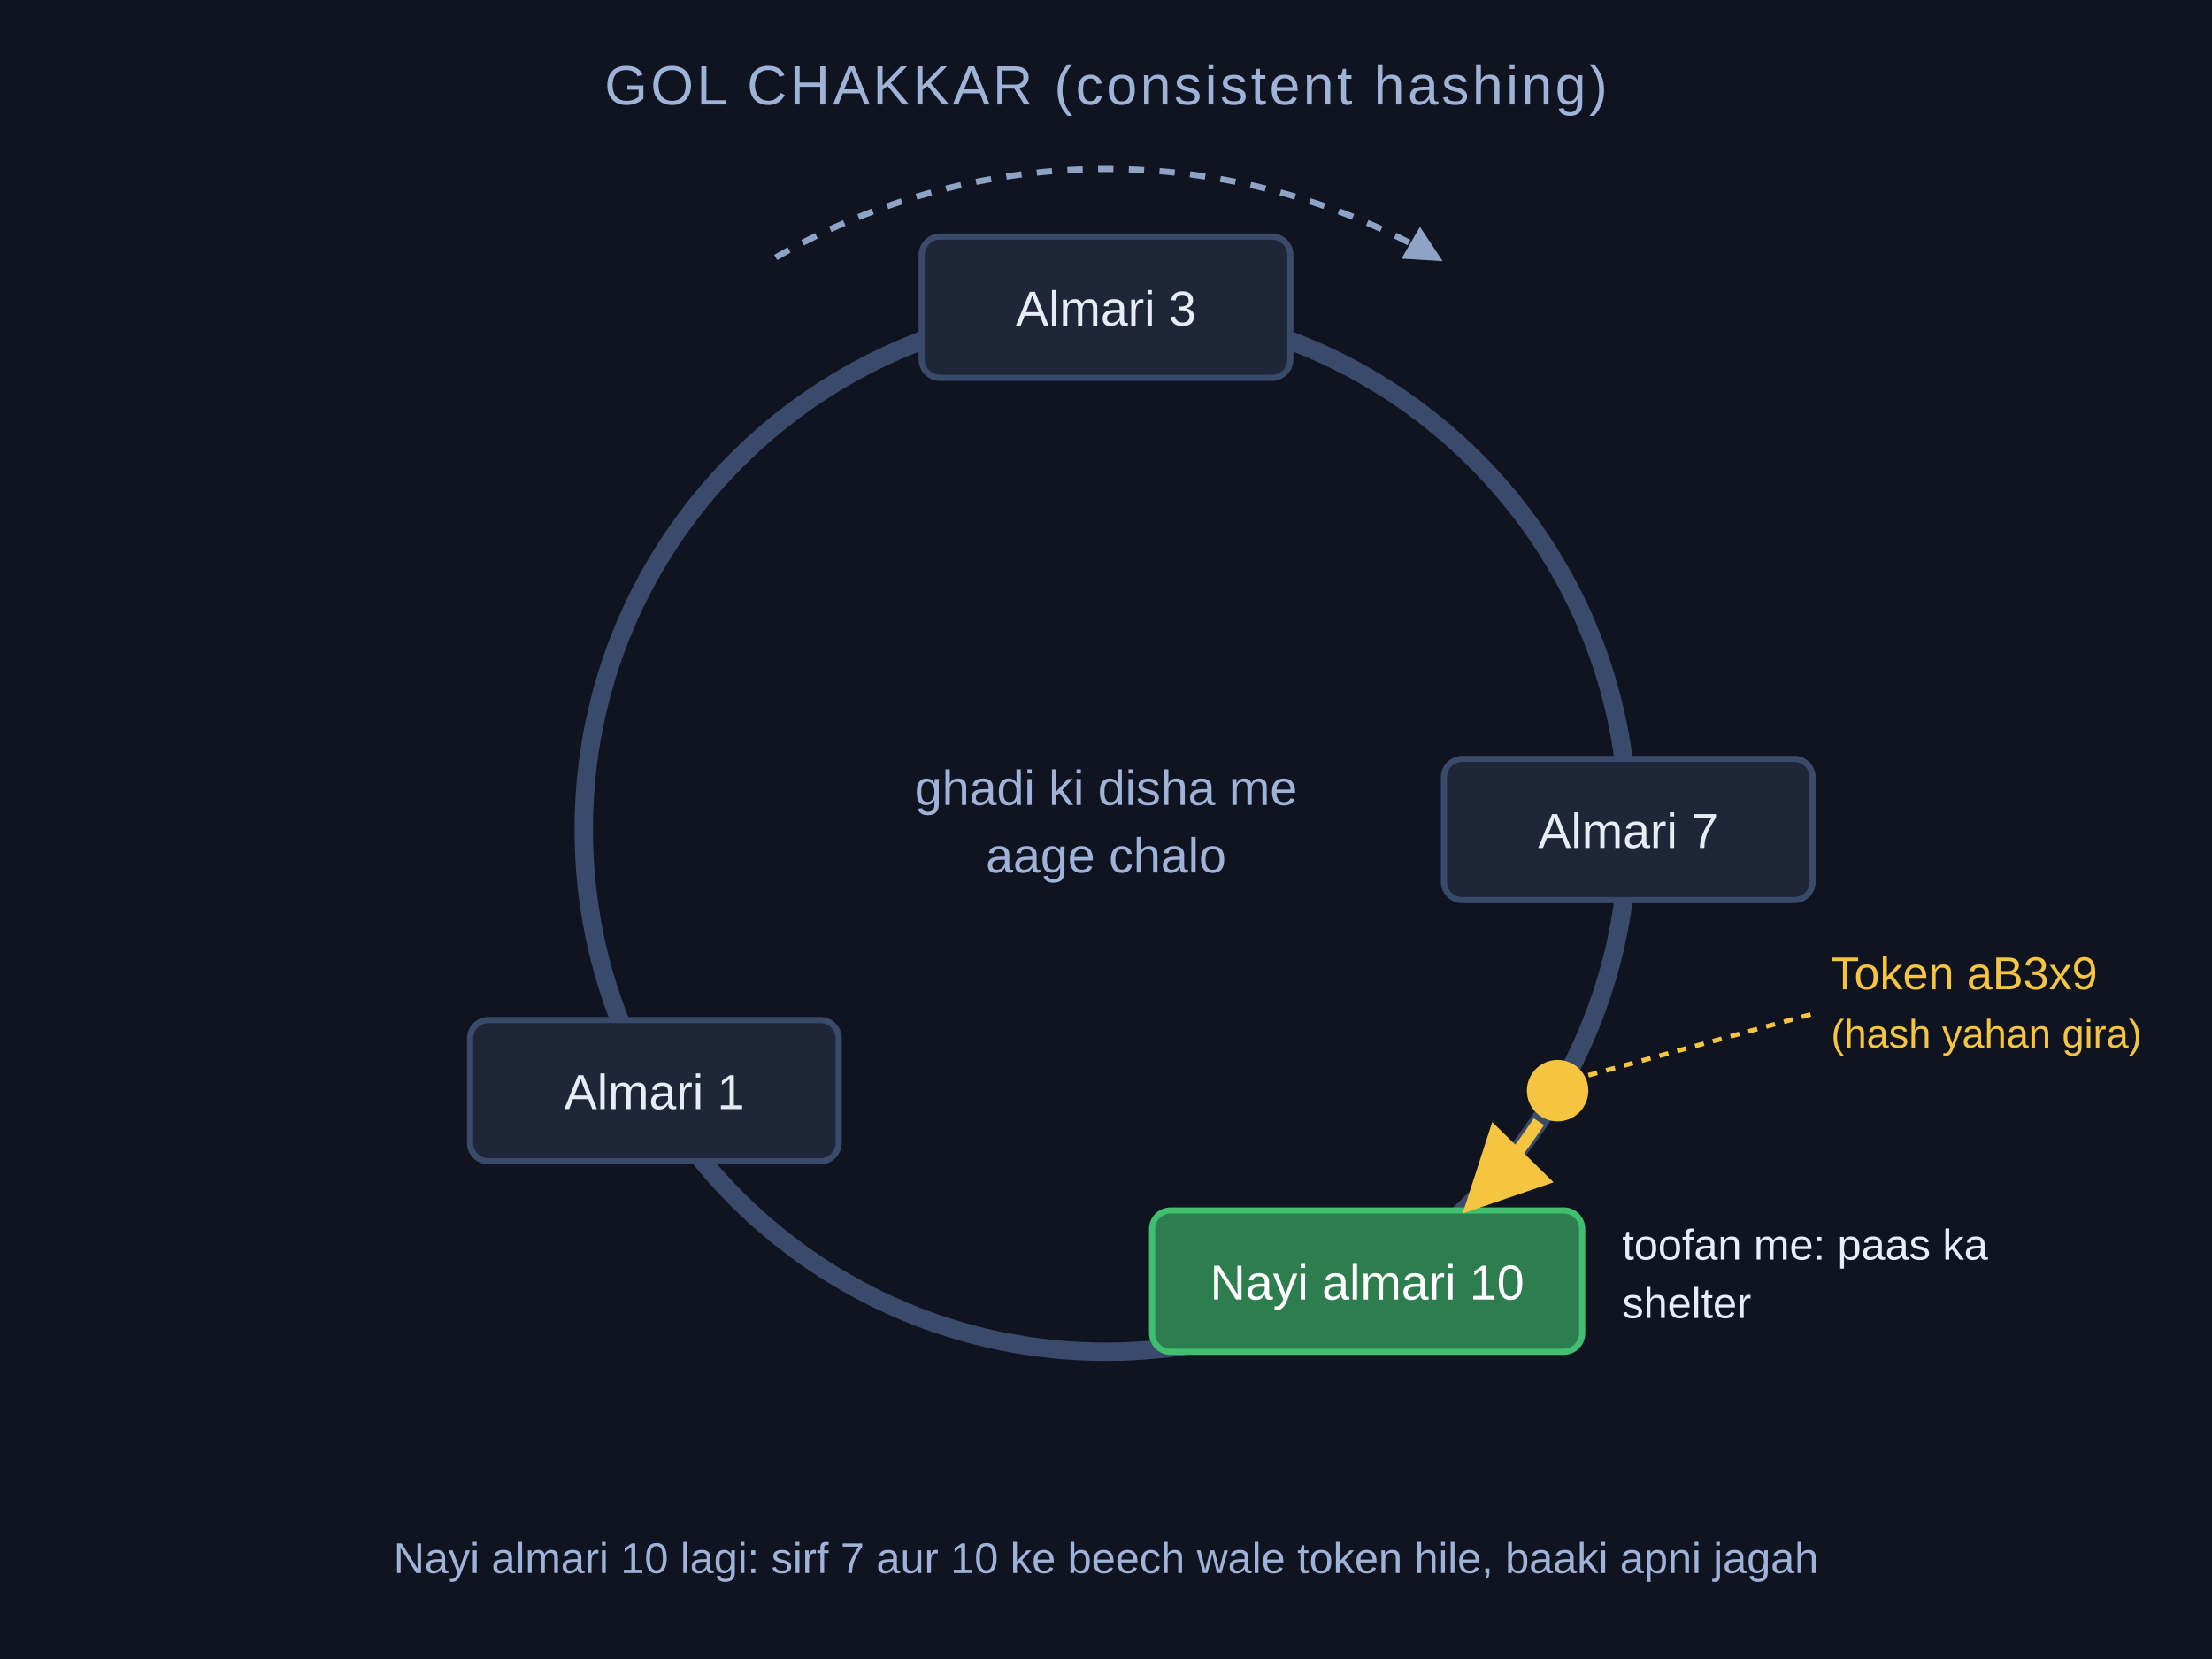
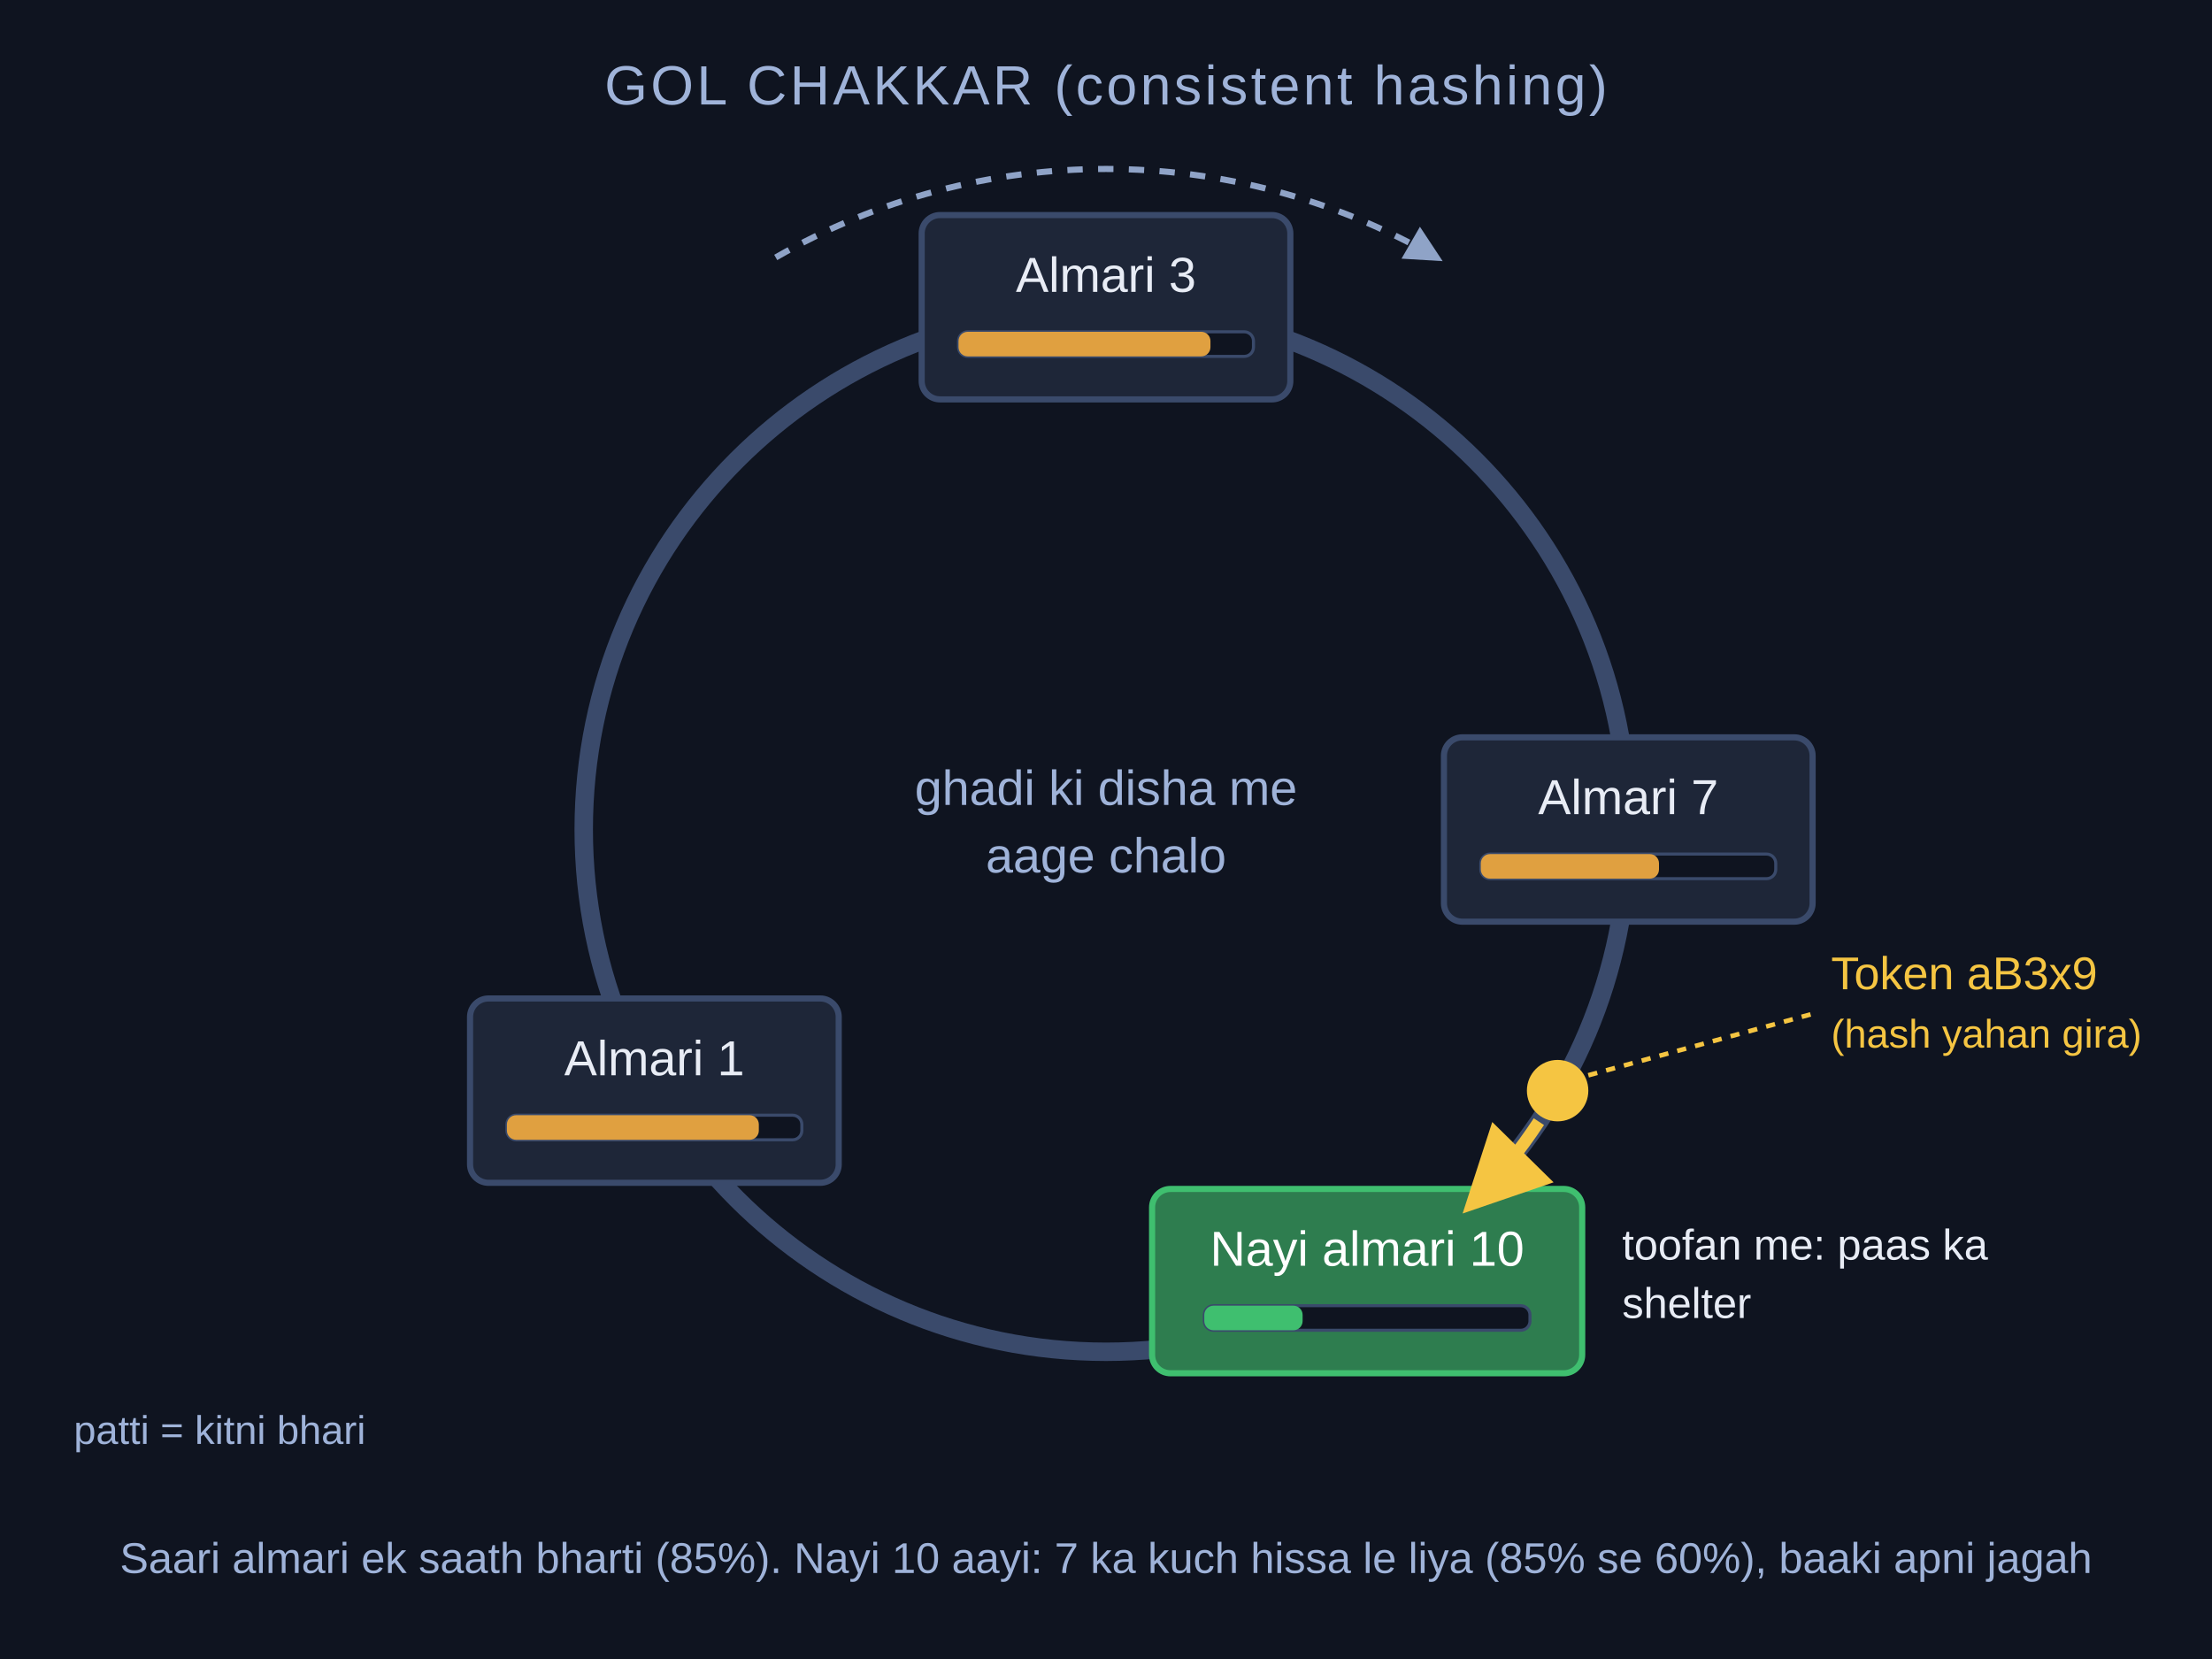
<svg xmlns="http://www.w3.org/2000/svg" width="720" height="540" viewBox="0 0 720 540" font-family="Segoe UI, Arial, sans-serif">
  <defs>
    <marker id="ah" viewBox="0 0 10 10" refX="8" refY="5" markerWidth="7" markerHeight="7" orient="auto-start-reverse">
      <path d="M0,0 L10,5 L0,10 z" fill="#f5c542" />
    </marker>
    <marker id="cw" viewBox="0 0 10 10" refX="8" refY="5" markerWidth="6" markerHeight="6" orient="auto-start-reverse">
      <path d="M0,0 L10,5 L0,10 z" fill="#8fa3c7" />
    </marker>
  </defs>
  <rect width="720" height="540" fill="#0f1420" />
  <text x="360" y="34" fill="#9fb3d9" font-size="18" text-anchor="middle" letter-spacing="1">GOL CHAKKAR (consistent hashing)</text>
  <circle cx="360" cy="270" r="170" fill="none" stroke="#3a4a6b" stroke-width="6" />
  <path d="M 252.5 83.8 A 215 215 0 0 1 467.5 83.8" fill="none" stroke="#8fa3c7" stroke-width="2" stroke-dasharray="5 5" marker-end="url(#cw)" />
  <text x="360" y="262" fill="#9fb3d9" font-size="16" text-anchor="middle">ghadi ki disha me</text>
  <text x="360" y="284" fill="#9fb3d9" font-size="16" text-anchor="middle">aage chalo</text>
  <g font-size="16" text-anchor="middle">
-     <rect x="300" y="77" width="120" height="46" rx="6" fill="#1e2638" stroke="#3a4a6b" stroke-width="2" />
-     <text x="360" y="106" fill="#e8ecf5">Almari 3</text>
-     <rect x="470" y="247" width="120" height="46" rx="6" fill="#1e2638" stroke="#3a4a6b" stroke-width="2" />
-     <text x="530" y="276" fill="#e8ecf5">Almari 7</text>
-     <rect x="375" y="394" width="140" height="46" rx="6" fill="#2e7d4f" stroke="#3fbf6f" stroke-width="2" />
-     <text x="445" y="423" fill="#ffffff">Nayi almari 10</text>
-     <rect x="153" y="332" width="120" height="46" rx="6" fill="#1e2638" stroke="#3a4a6b" stroke-width="2" />
-     <text x="213" y="361" fill="#e8ecf5">Almari 1</text>
+     <rect x="300" y="70" width="120" height="60" rx="6" fill="#1e2638" stroke="#3a4a6b" stroke-width="2" />
+     <text x="360" y="95" fill="#e8ecf5">Almari 3</text>
+     <rect x="312" y="108" width="96" height="8" rx="3" fill="#0f1420" stroke="#3a4a6b" />
+     <rect x="312" y="108" width="82" height="8" rx="3" fill="#e0a040" />
+     <rect x="470" y="240" width="120" height="60" rx="6" fill="#1e2638" stroke="#3a4a6b" stroke-width="2" />
+     <text x="530" y="265" fill="#e8ecf5">Almari 7</text>
+     <rect x="482" y="278" width="96" height="8" rx="3" fill="#0f1420" stroke="#3a4a6b" />
+     <rect x="482" y="278" width="58" height="8" rx="3" fill="#e0a040" />
+     <rect x="375" y="387" width="140" height="60" rx="6" fill="#2e7d4f" stroke="#3fbf6f" stroke-width="2" />
+     <text x="445" y="412" fill="#ffffff">Nayi almari 10</text>
+     <rect x="392" y="425" width="106" height="8" rx="3" fill="#0f1420" stroke="#3a4a6b" />
+     <rect x="392" y="425" width="32" height="8" rx="3" fill="#3fbf6f" />
+     <rect x="153" y="325" width="120" height="60" rx="6" fill="#1e2638" stroke="#3a4a6b" stroke-width="2" />
+     <text x="213" y="350" fill="#e8ecf5">Almari 1</text>
+     <rect x="165" y="363" width="96" height="8" rx="3" fill="#0f1420" stroke="#3a4a6b" />
+     <rect x="165" y="363" width="82" height="8" rx="3" fill="#e0a040" />
  </g>
  <circle cx="507" cy="355" r="10" fill="#f5c542" />
  <path d="M 500.9 365.1 A 170 170 0 0 1 480 391" fill="none" stroke="#f5c542" stroke-width="4" marker-end="url(#ah)" />
  <line x1="517" y1="350" x2="590" y2="330" stroke="#f5c542" stroke-width="1.5" stroke-dasharray="3 3" />
  <text x="596" y="322" fill="#f5c542" font-size="15">Token aB3x9</text>
  <text x="596" y="341" fill="#f5c542" font-size="13">(hash yahan gira)</text>
  <text x="528" y="410" fill="#e8ecf5" font-size="14">toofan me: paas ka</text>
  <text x="528" y="429" fill="#e8ecf5" font-size="14">shelter</text>
-   <text x="360" y="512" fill="#9fb3d9" font-size="14" text-anchor="middle">Nayi almari 10 lagi: sirf 7 aur 10 ke beech wale token hile, baaki apni jagah</text>
+   <text x="360" y="512" fill="#9fb3d9" font-size="14" text-anchor="middle">Saari almari ek saath bharti (85%). Nayi 10 aayi: 7 ka kuch hissa le liya (85% se 60%), baaki apni jagah</text>
+   <text x="24" y="470" fill="#9fb3d9" font-size="13">patti = kitni bhari</text>
</svg>
